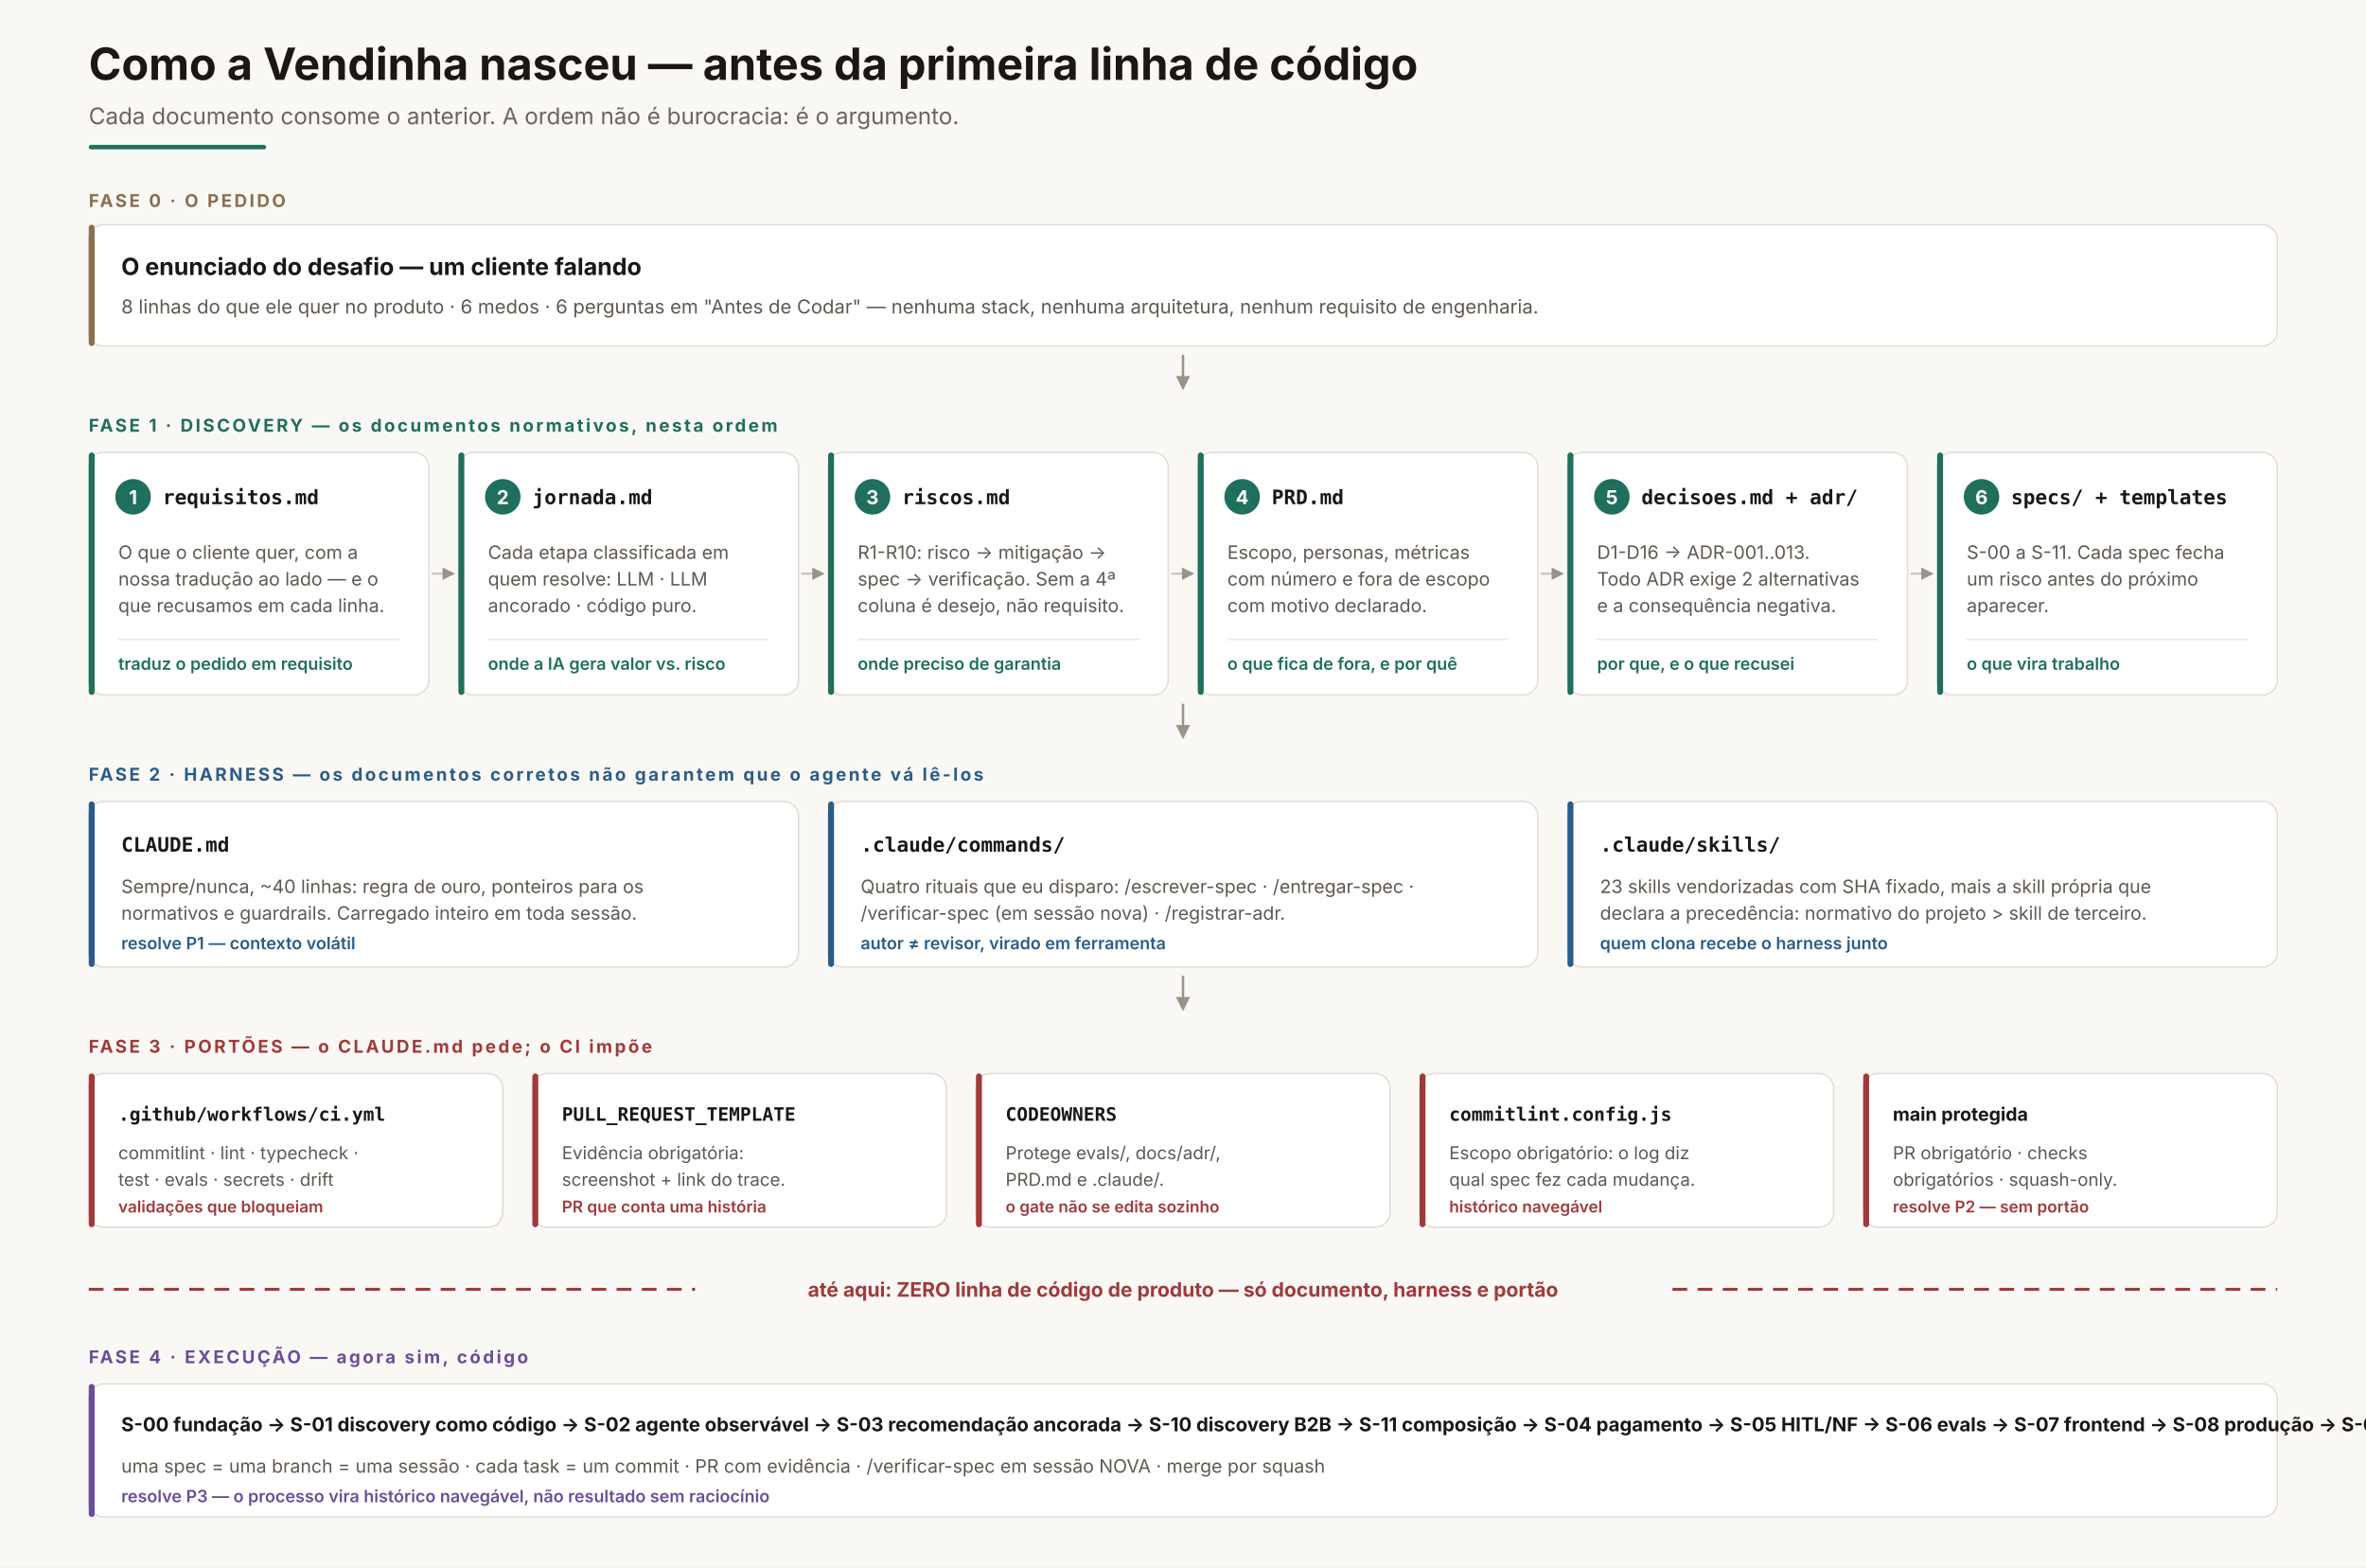
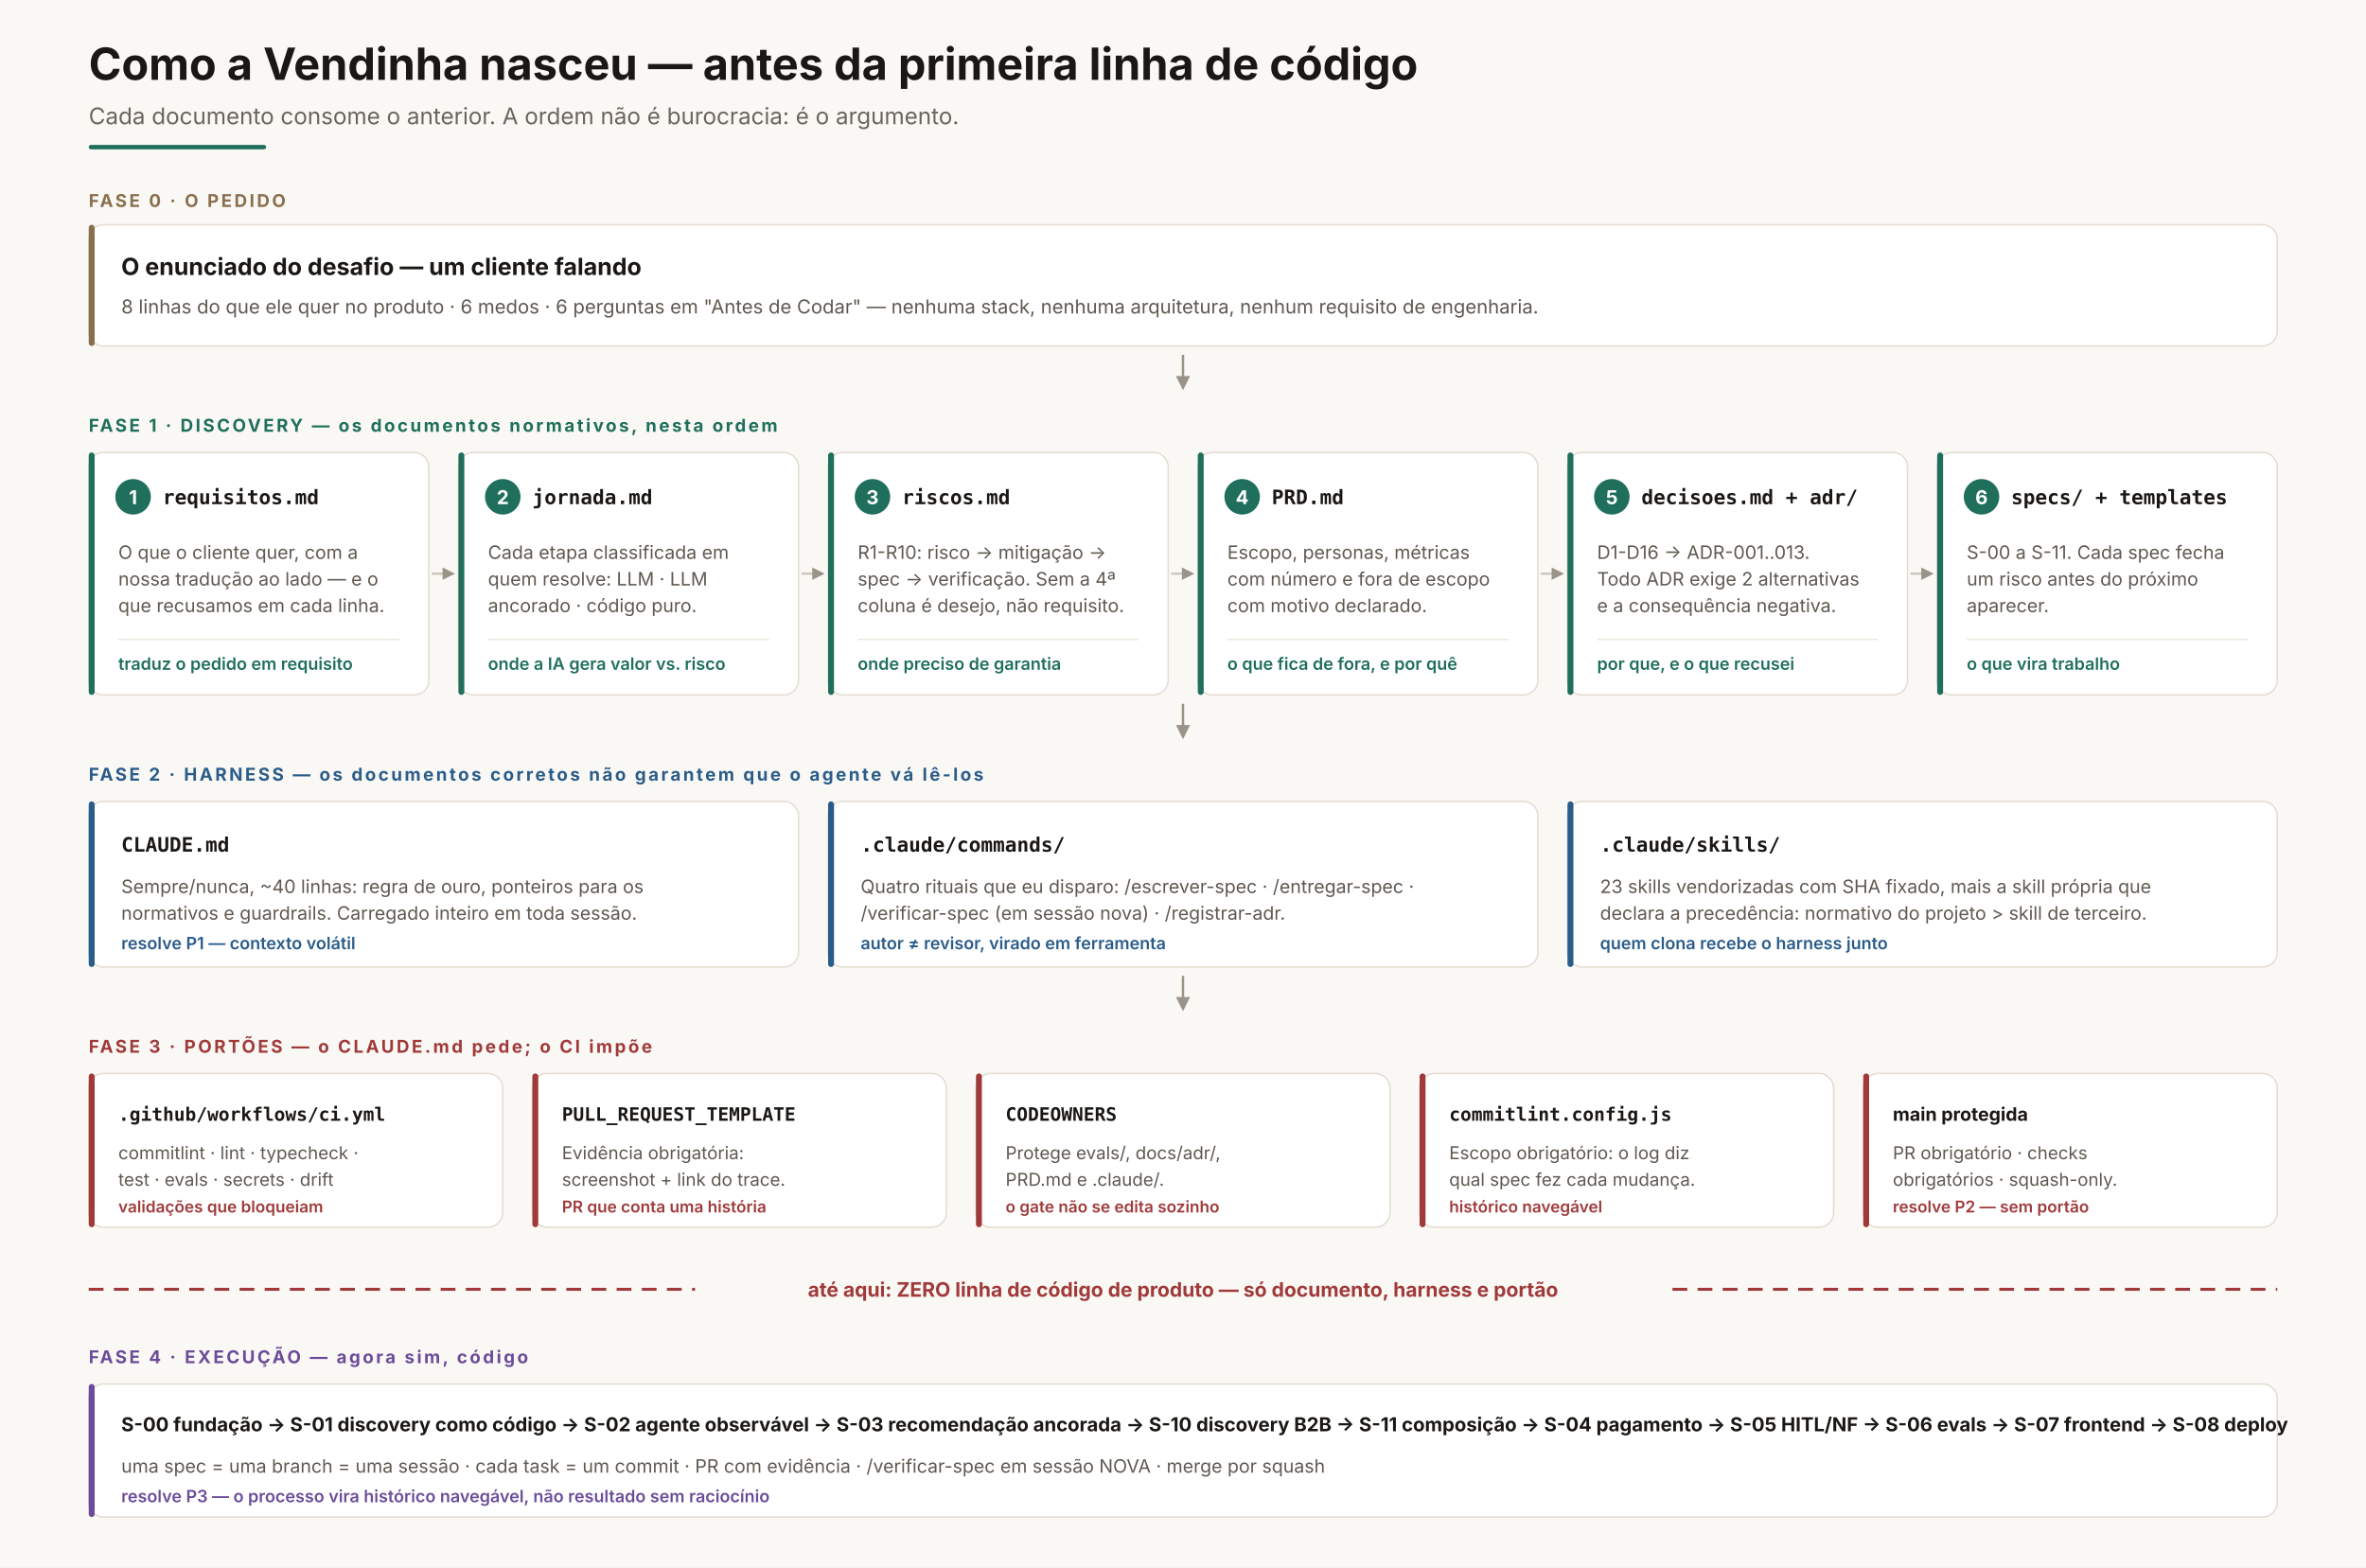
<svg xmlns="http://www.w3.org/2000/svg" viewBox="0 0 1600 1060" width="1600" height="1060" font-family="Inter, 'Segoe UI', Roboto, system-ui, sans-serif">
  <defs>
    <marker id="ar" viewBox="0 0 10 10" refX="8" refY="5" markerWidth="6" markerHeight="6" orient="auto">
      <path d="M0 0 L10 5 L0 10 z" fill="#9A938A" />
    </marker>
  </defs>
  <rect width="1600" height="1060" fill="#FAF8F5" />
  <text x="60" y="54" font-size="30" font-weight="700" fill="#1A1714">Como a Vendinha nasceu — antes da primeira linha de código</text>
  <text x="60" y="84" font-size="15.5" fill="#6B645C">Cada documento consome o anterior. A ordem não é burocracia: é o argumento.</text>
  <rect x="60" y="98" width="120" height="3" rx="1.5" fill="#1F6F5C" />
  <text x="60" y="140" font-size="12" font-weight="700" letter-spacing="1.6" fill="#8A6F4E">FASE 0 · O PEDIDO</text>
  <g transform="translate(60,152)">
    <rect width="1480" height="82" rx="10" fill="#FFFFFF" stroke="#E3DCD2" />
    <rect width="4" height="82" rx="2" fill="#8A6F4E" />
    <text x="22" y="34" font-size="16" font-weight="700" fill="#1A1714">O enunciado do desafio — um cliente falando</text>
    <text x="22" y="60" font-size="13" fill="#5F5850">8 linhas do que ele quer no produto  ·  6 medos  ·  6 perguntas em "Antes de Codar"  —  nenhuma stack, nenhuma arquitetura, nenhum requisito de engenharia.</text>
  </g>
  <path d="M800 240 V262" stroke="#9A938A" stroke-width="1.6" marker-end="url(#ar)" />
  <text x="60" y="292" font-size="12" font-weight="700" letter-spacing="1.6" fill="#1F6F5C">FASE 1 · DISCOVERY — os documentos normativos, nesta ordem</text>
  <g font-size="12.5" fill="#5F5850">
    <g transform="translate(60,306)">
      <rect width="230" height="164" rx="10" fill="#FFFFFF" stroke="#E3DCD2" />
      <rect width="4" height="164" rx="2" fill="#1F6F5C" />
      <circle cx="30" cy="30" r="12" fill="#1F6F5C" />
      <text x="30" y="35" font-size="13" font-weight="700" fill="#FFFFFF" text-anchor="middle">1</text>
      <text x="50" y="35" font-size="13.5" font-weight="700" fill="#1A1714" font-family="ui-monospace, Consolas, Menlo, monospace">requisitos.md</text>
      <text x="20" y="72">O que o cliente quer, com a</text>
      <text x="20" y="90">nossa tradução ao lado — e o</text>
      <text x="20" y="108">que recusamos em cada linha.</text>
      <rect x="20" y="126" width="190" height="1" fill="#EDE7DE" />
      <text x="20" y="147" font-size="11.5" font-weight="600" fill="#1F6F5C">traduz o pedido em requisito</text>
    </g>
    <g transform="translate(310,306)">
      <rect width="230" height="164" rx="10" fill="#FFFFFF" stroke="#E3DCD2" />
      <rect width="4" height="164" rx="2" fill="#1F6F5C" />
      <circle cx="30" cy="30" r="12" fill="#1F6F5C" />
      <text x="30" y="35" font-size="13" font-weight="700" fill="#FFFFFF" text-anchor="middle">2</text>
      <text x="50" y="35" font-size="13.5" font-weight="700" fill="#1A1714" font-family="ui-monospace, Consolas, Menlo, monospace">jornada.md</text>
      <text x="20" y="72">Cada etapa classificada em</text>
      <text x="20" y="90">quem resolve: LLM · LLM</text>
      <text x="20" y="108">ancorado · código puro.</text>
      <rect x="20" y="126" width="190" height="1" fill="#EDE7DE" />
      <text x="20" y="147" font-size="11.5" font-weight="600" fill="#1F6F5C">onde a IA gera valor vs. risco</text>
    </g>
    <g transform="translate(560,306)">
      <rect width="230" height="164" rx="10" fill="#FFFFFF" stroke="#E3DCD2" />
      <rect width="4" height="164" rx="2" fill="#1F6F5C" />
      <circle cx="30" cy="30" r="12" fill="#1F6F5C" />
      <text x="30" y="35" font-size="13" font-weight="700" fill="#FFFFFF" text-anchor="middle">3</text>
      <text x="50" y="35" font-size="13.5" font-weight="700" fill="#1A1714" font-family="ui-monospace, Consolas, Menlo, monospace">riscos.md</text>
      <text x="20" y="72">R1-R10: risco → mitigação →</text>
      <text x="20" y="90">spec → verificação. Sem a 4ª</text>
      <text x="20" y="108">coluna é desejo, não requisito.</text>
      <rect x="20" y="126" width="190" height="1" fill="#EDE7DE" />
      <text x="20" y="147" font-size="11.5" font-weight="600" fill="#1F6F5C">onde preciso de garantia</text>
    </g>
    <g transform="translate(810,306)">
      <rect width="230" height="164" rx="10" fill="#FFFFFF" stroke="#E3DCD2" />
      <rect width="4" height="164" rx="2" fill="#1F6F5C" />
      <circle cx="30" cy="30" r="12" fill="#1F6F5C" />
      <text x="30" y="35" font-size="13" font-weight="700" fill="#FFFFFF" text-anchor="middle">4</text>
      <text x="50" y="35" font-size="13.5" font-weight="700" fill="#1A1714" font-family="ui-monospace, Consolas, Menlo, monospace">PRD.md</text>
      <text x="20" y="72">Escopo, personas, métricas</text>
      <text x="20" y="90">com número e fora de escopo</text>
      <text x="20" y="108">com motivo declarado.</text>
      <rect x="20" y="126" width="190" height="1" fill="#EDE7DE" />
      <text x="20" y="147" font-size="11.5" font-weight="600" fill="#1F6F5C">o que fica de fora, e por quê</text>
    </g>
    <g transform="translate(1060,306)">
      <rect width="230" height="164" rx="10" fill="#FFFFFF" stroke="#E3DCD2" />
      <rect width="4" height="164" rx="2" fill="#1F6F5C" />
      <circle cx="30" cy="30" r="12" fill="#1F6F5C" />
      <text x="30" y="35" font-size="13" font-weight="700" fill="#FFFFFF" text-anchor="middle">5</text>
      <text x="50" y="35" font-size="13.5" font-weight="700" fill="#1A1714" font-family="ui-monospace, Consolas, Menlo, monospace">decisoes.md + adr/</text>
      <text x="20" y="72">D1-D16 → ADR-001..013.</text>
      <text x="20" y="90">Todo ADR exige 2 alternativas</text>
      <text x="20" y="108">e a consequência negativa.</text>
      <rect x="20" y="126" width="190" height="1" fill="#EDE7DE" />
      <text x="20" y="147" font-size="11.5" font-weight="600" fill="#1F6F5C">por que, e o que recusei</text>
    </g>
    <g transform="translate(1310,306)">
      <rect width="230" height="164" rx="10" fill="#FFFFFF" stroke="#E3DCD2" />
      <rect width="4" height="164" rx="2" fill="#1F6F5C" />
      <circle cx="30" cy="30" r="12" fill="#1F6F5C" />
      <text x="30" y="35" font-size="13" font-weight="700" fill="#FFFFFF" text-anchor="middle">6</text>
      <text x="50" y="35" font-size="13.5" font-weight="700" fill="#1A1714" font-family="ui-monospace, Consolas, Menlo, monospace">specs/ + templates</text>
      <text x="20" y="72">S-00 a S-11. Cada spec fecha</text>
      <text x="20" y="90">um risco antes do próximo</text>
      <text x="20" y="108">aparecer.</text>
      <rect x="20" y="126" width="190" height="1" fill="#EDE7DE" />
      <text x="20" y="147" font-size="11.5" font-weight="600" fill="#1F6F5C">o que vira trabalho</text>
    </g>
  </g>
  <g stroke="#C9C1B6" stroke-width="1.4" marker-end="url(#ar)">
    <path d="M292 388 H306" />
    <path d="M542 388 H556" />
    <path d="M792 388 H806" />
    <path d="M1042 388 H1056" />
    <path d="M1292 388 H1306" />
  </g>
  <path d="M800 476 V498" stroke="#9A938A" stroke-width="1.6" marker-end="url(#ar)" />
  <text x="60" y="528" font-size="12" font-weight="700" letter-spacing="1.6" fill="#2A5C8A">FASE 2 · HARNESS — os documentos corretos não garantem que o agente vá lê-los</text>
  <g font-size="12.5" fill="#5F5850">
    <g transform="translate(60,542)">
      <rect width="480" height="112" rx="10" fill="#FFFFFF" stroke="#E3DCD2" />
      <rect width="4" height="112" rx="2" fill="#2A5C8A" />
      <text x="22" y="34" font-size="13.5" font-weight="700" fill="#1A1714" font-family="ui-monospace, Consolas, Menlo, monospace">CLAUDE.md</text>
      <text x="22" y="62">Sempre/nunca, ~40 linhas: regra de ouro, ponteiros para os</text>
      <text x="22" y="80">normativos e guardrails. Carregado inteiro em toda sessão.</text>
      <text x="22" y="100" font-size="11.5" font-weight="600" fill="#2A5C8A">resolve P1 — contexto volátil</text>
    </g>
    <g transform="translate(560,542)">
      <rect width="480" height="112" rx="10" fill="#FFFFFF" stroke="#E3DCD2" />
      <rect width="4" height="112" rx="2" fill="#2A5C8A" />
      <text x="22" y="34" font-size="13.5" font-weight="700" fill="#1A1714" font-family="ui-monospace, Consolas, Menlo, monospace">.claude/commands/</text>
      <text x="22" y="62">Quatro rituais que eu disparo: /escrever-spec · /entregar-spec ·</text>
      <text x="22" y="80">/verificar-spec (em sessão nova) · /registrar-adr.</text>
      <text x="22" y="100" font-size="11.5" font-weight="600" fill="#2A5C8A">autor ≠ revisor, virado em ferramenta</text>
    </g>
    <g transform="translate(1060,542)">
      <rect width="480" height="112" rx="10" fill="#FFFFFF" stroke="#E3DCD2" />
      <rect width="4" height="112" rx="2" fill="#2A5C8A" />
      <text x="22" y="34" font-size="13.5" font-weight="700" fill="#1A1714" font-family="ui-monospace, Consolas, Menlo, monospace">.claude/skills/</text>
      <text x="22" y="62">23 skills vendorizadas com SHA fixado, mais a skill própria que</text>
      <text x="22" y="80">declara a precedência: normativo do projeto &gt; skill de terceiro.</text>
      <text x="22" y="100" font-size="11.5" font-weight="600" fill="#2A5C8A">quem clona recebe o harness junto</text>
    </g>
  </g>
  <path d="M800 660 V682" stroke="#9A938A" stroke-width="1.6" marker-end="url(#ar)" />
  <text x="60" y="712" font-size="12" font-weight="700" letter-spacing="1.6" fill="#A03A3A">FASE 3 · PORTÕES — o CLAUDE.md pede; o CI impõe</text>
  <g font-size="12" fill="#5F5850">
    <g transform="translate(60,726)">
      <rect width="280" height="104" rx="10" fill="#FFFFFF" stroke="#E3DCD2" />
      <rect width="4" height="104" rx="2" fill="#A03A3A" />
      <text x="20" y="32" font-size="12.5" font-weight="700" fill="#1A1714" font-family="ui-monospace, Consolas, Menlo, monospace">.github/workflows/ci.yml</text>
      <text x="20" y="58">commitlint · lint · typecheck ·</text>
      <text x="20" y="76">test · evals · secrets · drift</text>
      <text x="20" y="94" font-size="11" font-weight="600" fill="#A03A3A">validações que bloqueiam</text>
    </g>
    <g transform="translate(360,726)">
      <rect width="280" height="104" rx="10" fill="#FFFFFF" stroke="#E3DCD2" />
      <rect width="4" height="104" rx="2" fill="#A03A3A" />
      <text x="20" y="32" font-size="12.5" font-weight="700" fill="#1A1714" font-family="ui-monospace, Consolas, Menlo, monospace">PULL_REQUEST_TEMPLATE</text>
      <text x="20" y="58">Evidência obrigatória:</text>
      <text x="20" y="76">screenshot + link do trace.</text>
      <text x="20" y="94" font-size="11" font-weight="600" fill="#A03A3A">PR que conta uma história</text>
    </g>
    <g transform="translate(660,726)">
      <rect width="280" height="104" rx="10" fill="#FFFFFF" stroke="#E3DCD2" />
      <rect width="4" height="104" rx="2" fill="#A03A3A" />
      <text x="20" y="32" font-size="12.5" font-weight="700" fill="#1A1714" font-family="ui-monospace, Consolas, Menlo, monospace">CODEOWNERS</text>
      <text x="20" y="58">Protege evals/, docs/adr/,</text>
      <text x="20" y="76">PRD.md e .claude/.</text>
      <text x="20" y="94" font-size="11" font-weight="600" fill="#A03A3A">o gate não se edita sozinho</text>
    </g>
    <g transform="translate(960,726)">
      <rect width="280" height="104" rx="10" fill="#FFFFFF" stroke="#E3DCD2" />
      <rect width="4" height="104" rx="2" fill="#A03A3A" />
      <text x="20" y="32" font-size="12.5" font-weight="700" fill="#1A1714" font-family="ui-monospace, Consolas, Menlo, monospace">commitlint.config.js</text>
      <text x="20" y="58">Escopo obrigatório: o log diz</text>
      <text x="20" y="76">qual spec fez cada mudança.</text>
      <text x="20" y="94" font-size="11" font-weight="600" fill="#A03A3A">histórico navegável</text>
    </g>
    <g transform="translate(1260,726)">
      <rect width="280" height="104" rx="10" fill="#FFFFFF" stroke="#E3DCD2" />
      <rect width="4" height="104" rx="2" fill="#A03A3A" />
      <text x="20" y="32" font-size="12.5" font-weight="700" fill="#1A1714">main protegida</text>
      <text x="20" y="58">PR obrigatório · checks</text>
      <text x="20" y="76">obrigatórios · squash-only.</text>
      <text x="20" y="94" font-size="11" font-weight="600" fill="#A03A3A">resolve P2 — sem portão</text>
    </g>
  </g>
  <g transform="translate(0,872)">
    <path d="M60 0 H1540" stroke="#A03A3A" stroke-width="2" stroke-dasharray="10 7" />
    <rect x="470" y="-15" width="660" height="30" rx="15" fill="#FAF8F5" />
    <text x="800" y="5" font-size="13.5" font-weight="700" fill="#A03A3A" text-anchor="middle">até aqui: ZERO linha de código de produto — só documento, harness e portão</text>
  </g>
  <text x="60" y="922" font-size="12" font-weight="700" letter-spacing="1.6" fill="#6B4C9A">FASE 4 · EXECUÇÃO — agora sim, código</text>
  <g transform="translate(60,936)">
    <rect width="1480" height="90" rx="10" fill="#FFFFFF" stroke="#E3DCD2" />
    <rect width="4" height="90" rx="2" fill="#6B4C9A" />
-     <text x="22" y="32" font-size="13" font-weight="700" fill="#1A1714">S-00 fundação → S-01 discovery como código → S-02 agente observável → S-03 recomendação ancorada → S-10 discovery B2B → S-11 composição → S-04 pagamento → S-05 HITL/NF → S-06 evals → S-07 frontend → S-08 produção → S-09 homologação</text>
+     <text x="22" y="32" font-size="13" font-weight="700" fill="#1A1714">S-00 fundação → S-01 discovery como código → S-02 agente observável → S-03 recomendação ancorada → S-10 discovery B2B → S-11 composição → S-04 pagamento → S-05 HITL/NF → S-06 evals → S-07 frontend → S-08 deploy</text>
    <text x="22" y="60" font-size="12.5" fill="#5F5850">uma spec = uma branch = uma sessão  ·  cada task = um commit  ·  PR com evidência  ·  /verificar-spec em sessão NOVA  ·  merge por squash</text>
    <text x="22" y="80" font-size="11.5" font-weight="600" fill="#6B4C9A">resolve P3 — o processo vira histórico navegável, não resultado sem raciocínio</text>
  </g>
</svg>
